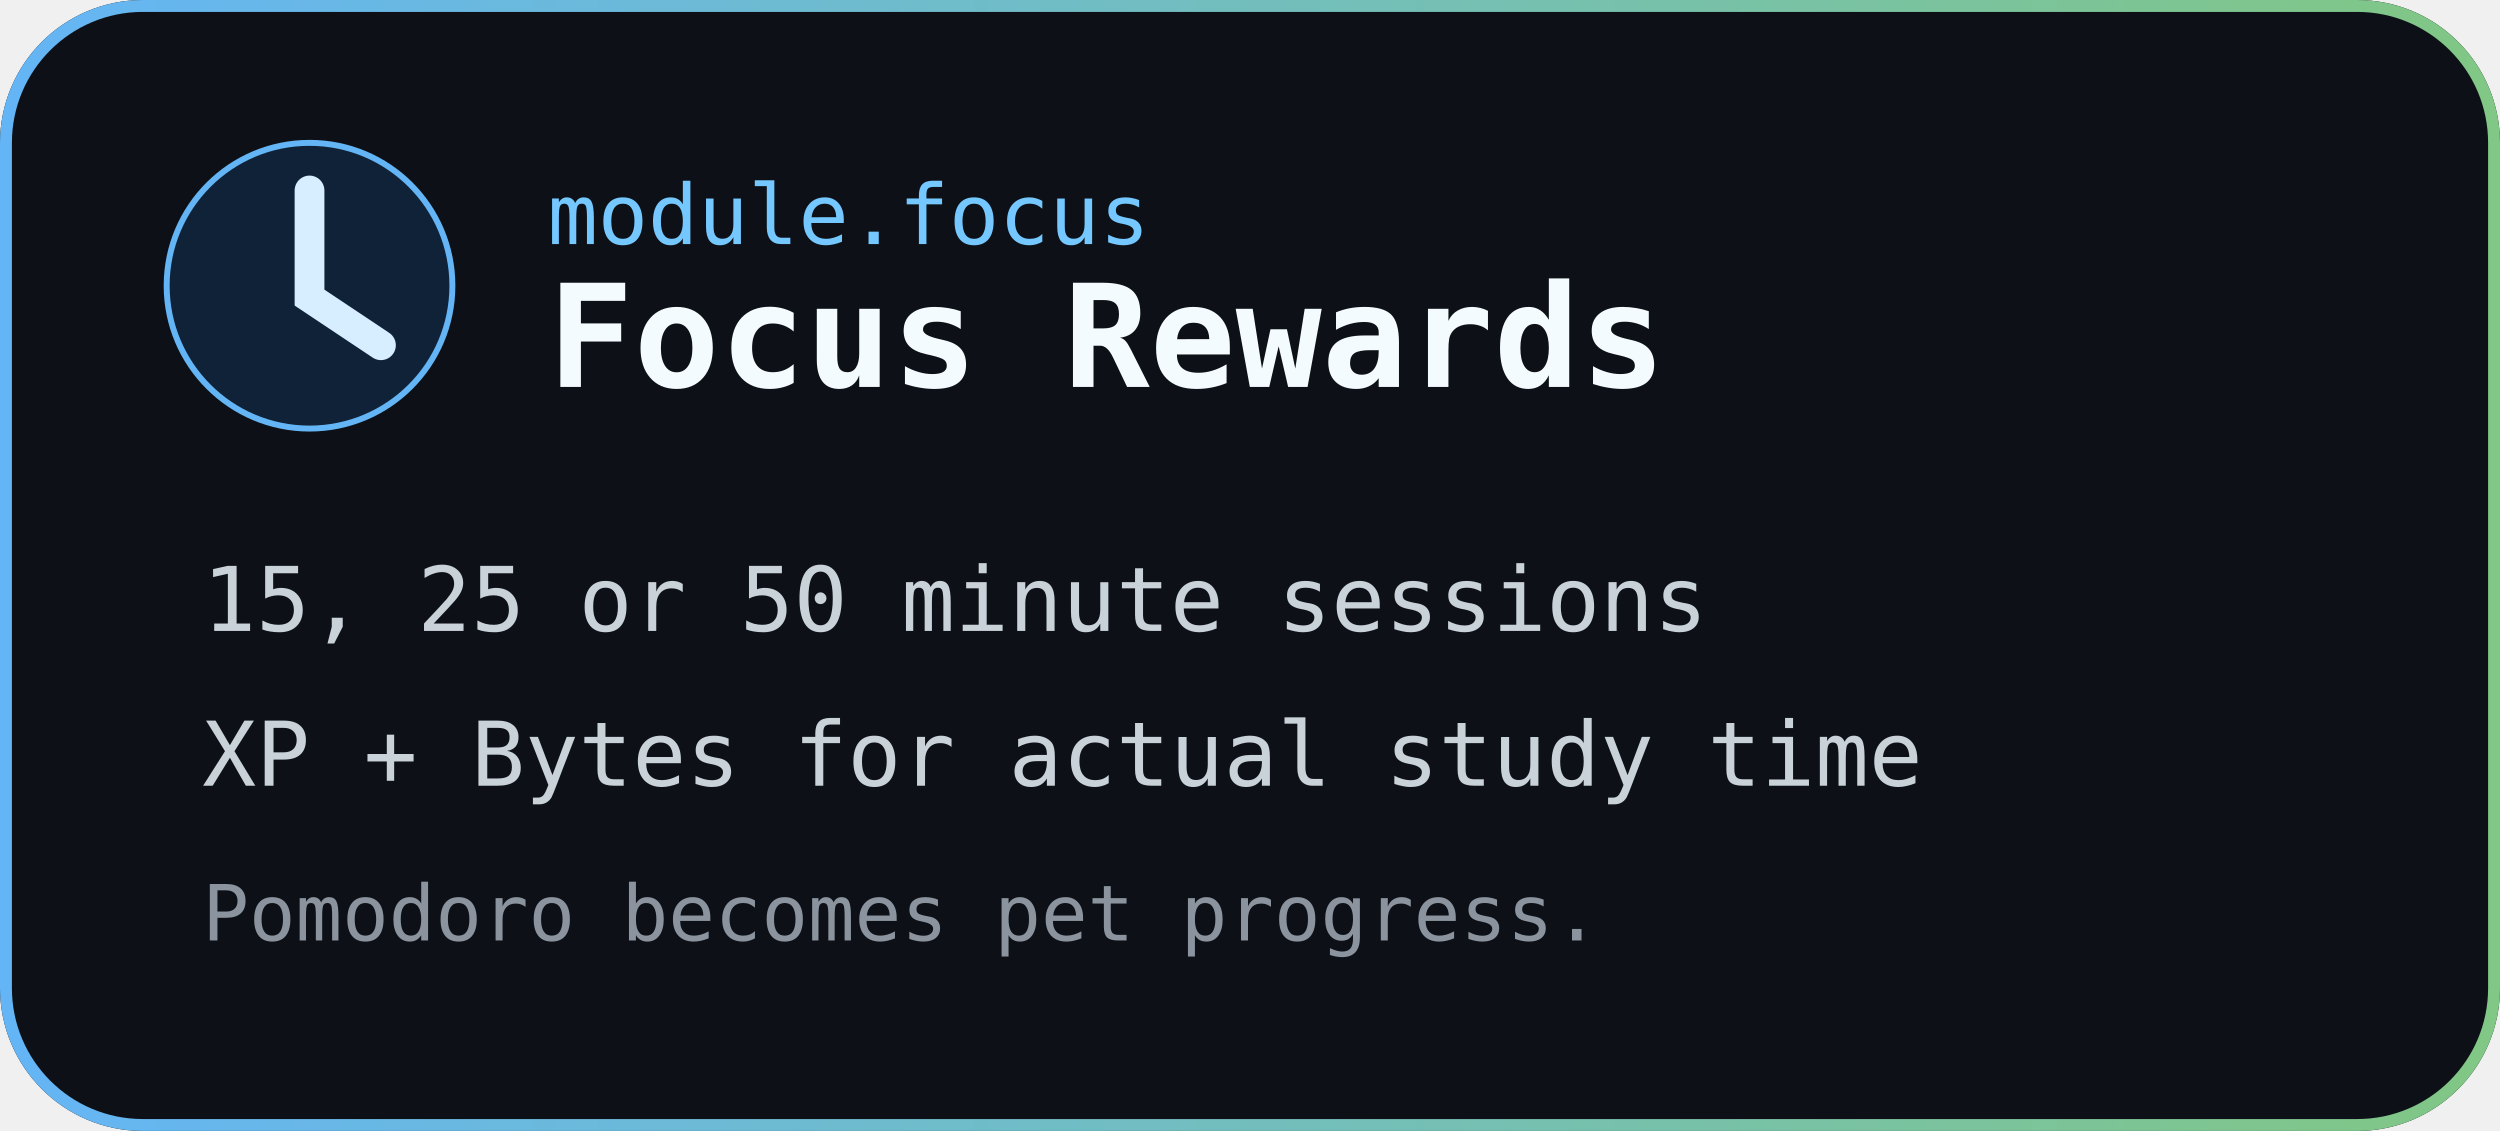
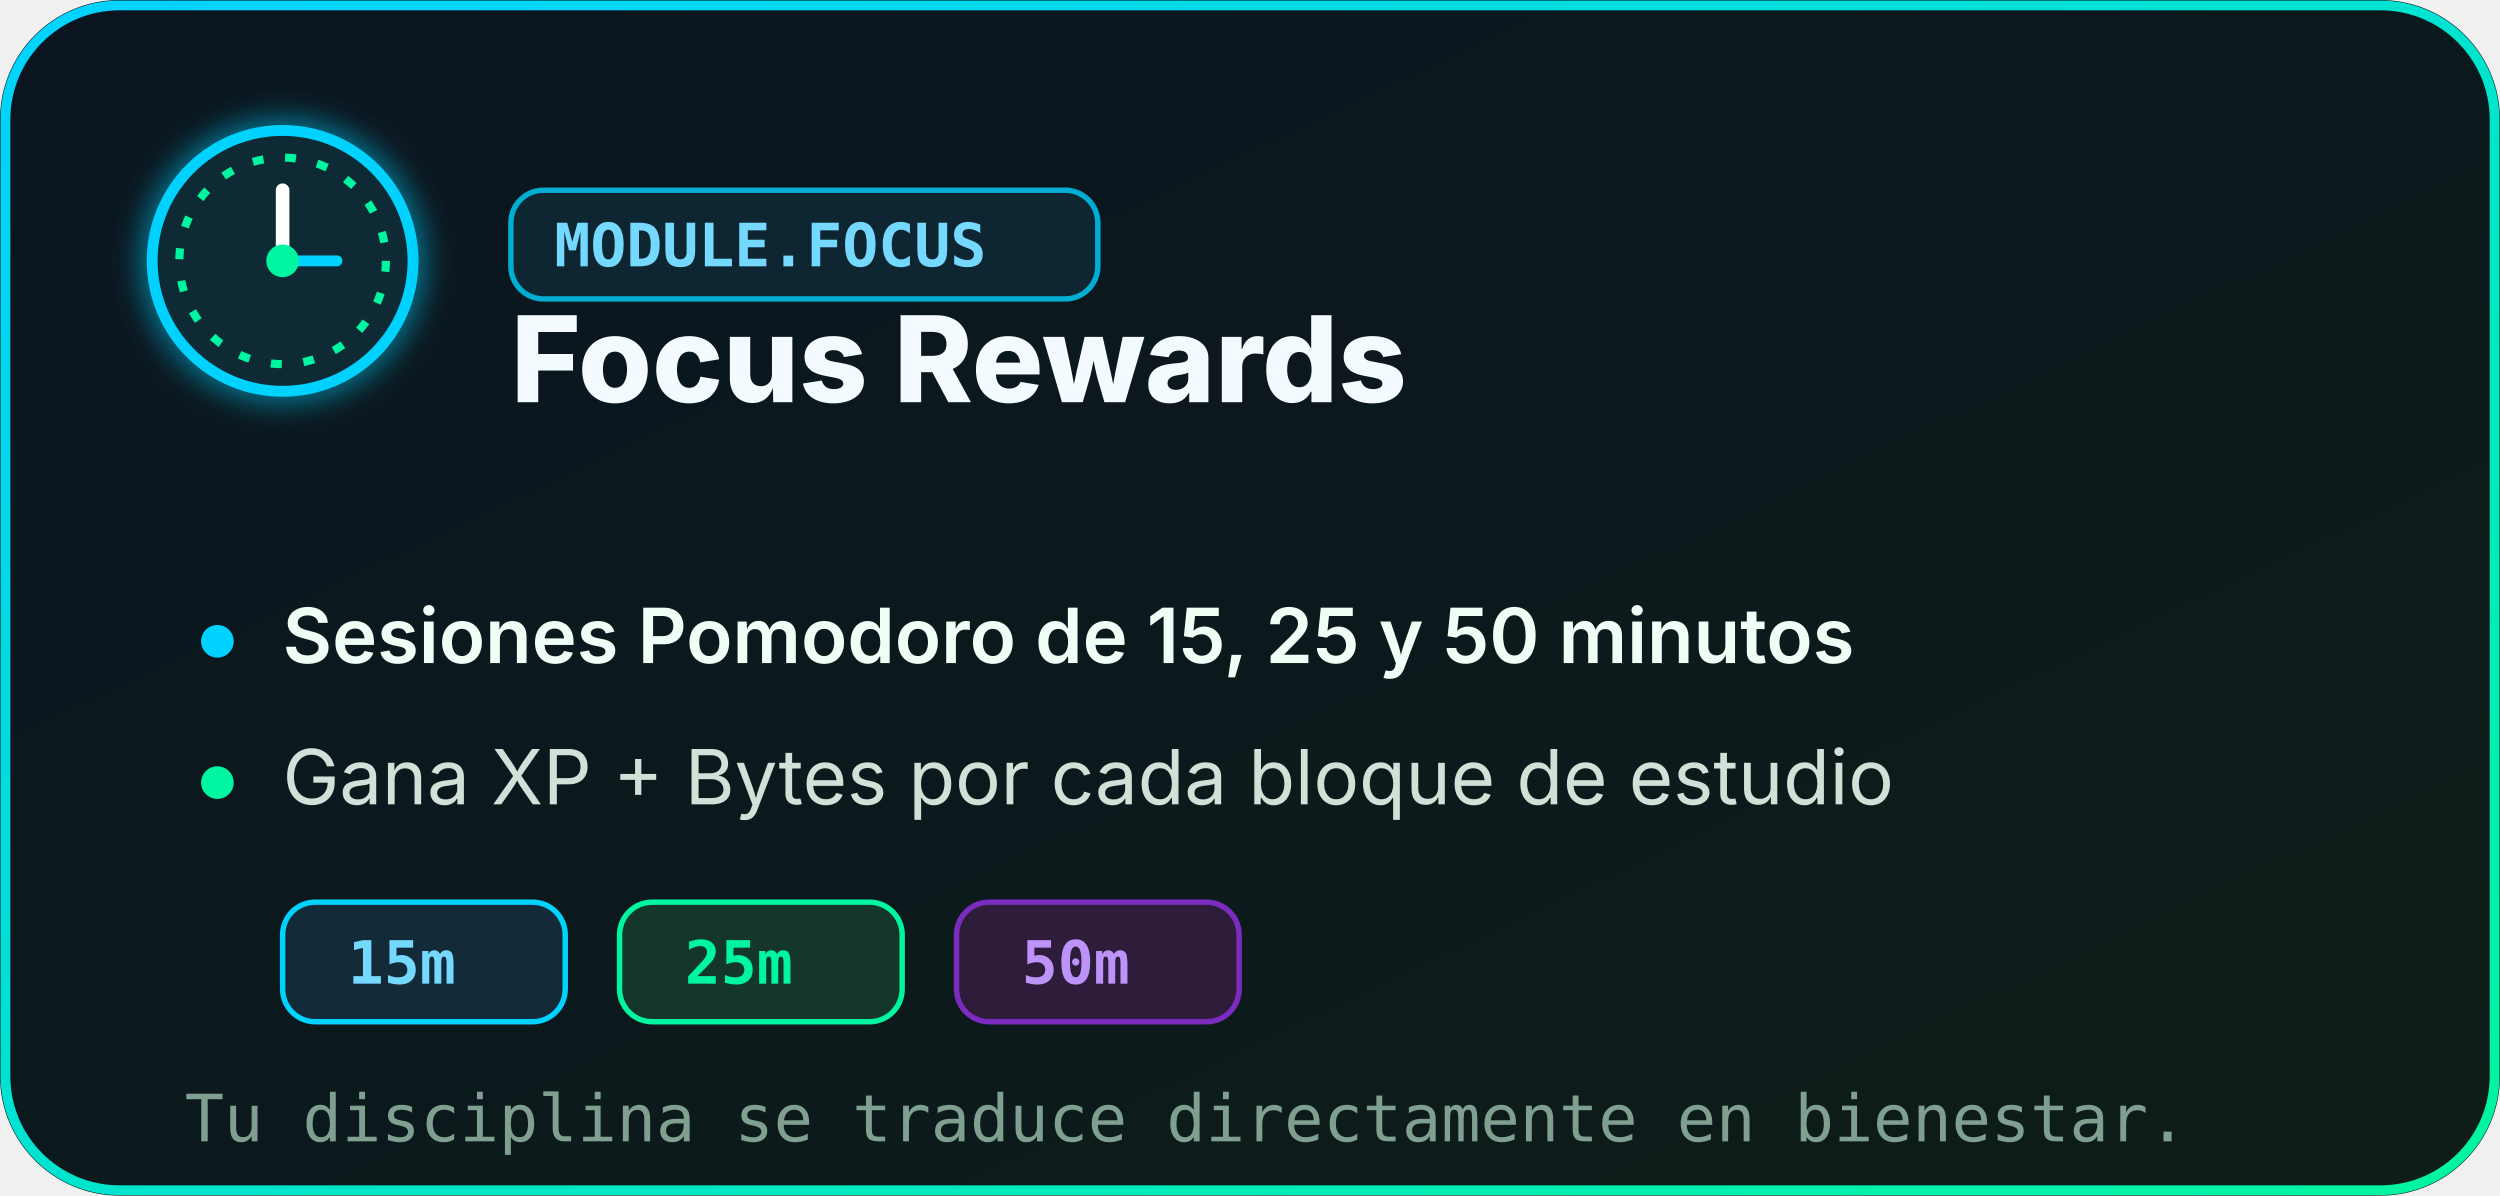
- <svg xmlns="http://www.w3.org/2000/svg" width="420" height="190" viewBox="0 0 420 190" role="img" aria-labelledby="title desc">
+ <svg xmlns="http://www.w3.org/2000/svg" width="460" height="220" viewBox="0 0 460 220" role="img" aria-labelledby="title desc">
  <defs>
-     <linearGradient id="g" x1="0" x2="1">
-       <stop stop-color="#64B5F6" />
-       <stop offset="1" stop-color="#81C784" />
+     <linearGradient id="cardBg" x1="0" y1="0" x2="1" y2="1">
+       <stop offset="0%" stop-color="#0a1520" />
+       <stop offset="100%" stop-color="#0e1d18" />
    </linearGradient>
-     <style>text{font-family:Consolas,Menlo,monospace}</style>
+     <linearGradient id="borderGrad" x1="0" y1="0" x2="1" y2="1">
+       <stop offset="0%" stop-color="#00d2ff" />
+       <stop offset="100%" stop-color="#00f5a0" />
+     </linearGradient>
+     <filter id="cardGlow" x="-20%" y="-20%" width="140%" height="140%">
+       <feGaussianBlur stdDeviation="3" result="blur" />
+       <feMerge>
+         <feMergeNode in="blur" />
+         <feMergeNode in="SourceGraphic" />
+       </feMerge>
+     </filter>
+     <style>
+       @keyframes clockHandRotate {
+         0% { transform: rotate(0deg); }
+         100% { transform: rotate(360deg); }
+       }
+       @keyframes ringGlow {
+         0%, 100% { opacity: 0.6; }
+         50% { opacity: 1; }
+       }
+       .anim-hand { transform-origin: 52px 48px; animation: clockHandRotate 12s linear infinite; }
+       .anim-ring { animation: ringGlow 3s ease-in-out infinite; }
+     </style>
  </defs>
-   <rect width="420" height="190" rx="24" fill="#0D1117" />
-   <rect x="1" y="1" width="418" height="188" rx="23" fill="none" stroke="url(#g)" stroke-width="2" />
-   <circle cx="52" cy="48" r="24" fill="#102238" stroke="#64B5F6" />
-   <path d="M52 32v18l12 8" fill="none" stroke="#D6EEFF" stroke-width="5" stroke-linecap="round" />
-   <text x="92" y="41" fill="#75C8FF" font-size="14">module.focus</text>
-   <text x="92" y="65" fill="#F4FBFF" font-size="24" font-weight="700">Focus Rewards</text>
-   <text x="34" y="106" fill="#C9D1D9" font-size="15">15, 25 or 50 minute sessions</text>
-   <text x="34" y="132" fill="#C9D1D9" font-size="15">XP + Bytes for actual study time</text>
-   <text x="34" y="158" fill="#8B949E" font-size="13">Pomodoro becomes pet progress.</text>
+   <rect width="460" height="220" rx="22" fill="url(#cardBg)" />
+   <rect x="1" y="1" width="458" height="218" rx="21" fill="none" stroke="url(#borderGrad)" stroke-width="1.8" />
+   <g>
+     <circle cx="52" cy="48" r="24" fill="#0f2936" stroke="#00d2ff" stroke-width="2" filter="url(#cardGlow)" />
+     <circle class="anim-ring" cx="52" cy="48" r="19" fill="none" stroke="#00f5a0" stroke-width="1.5" stroke-dasharray="2 4" />
+     <g class="anim-hand">
+       <line x1="52" y1="48" x2="52" y2="35" stroke="#ffffff" stroke-width="2.5" stroke-linecap="round" />
+     </g>
+     <line x1="52" y1="48" x2="62" y2="48" stroke="#00d2ff" stroke-width="2" stroke-linecap="round" />
+     <circle cx="52" cy="48" r="3" fill="#00f5a0" />
+   </g>
+   <g transform="translate(94, 38)">
+     <rect x="0" y="-3" width="108" height="20" rx="6" fill="#0f2936" stroke="#00d2ff" stroke-width="1" opacity="0.8" />
+     <text x="8" y="11" fill="#75d8ff" font-family="JetBrains Mono, monospace" font-size="11" font-weight="700">MODULE.FOCUS</text>
+     <text x="0" y="36" fill="#f4fbff" font-family="Inter, sans-serif" font-size="22" font-weight="800">Focus Rewards</text>
+   </g>
+   <g transform="translate(34, 112)">
+     <circle cx="6" cy="6" r="3" fill="#00d2ff" />
+     <text x="18" y="10" fill="#effff5" font-family="Inter, sans-serif" font-size="14" font-weight="600">Sesiones Pomodoro de 15, 25 y 50 minutos</text>
+     <circle cx="6" cy="32" r="3" fill="#00f5a0" />
+     <text x="18" y="36" fill="#d2e0d8" font-family="Inter, sans-serif" font-size="14">Gana XP + Bytes por cada bloque de estudio</text>
+     <g transform="translate(18, 54)">
+       <rect width="52" height="22" rx="6" fill="#132a38" stroke="#00d2ff" stroke-width="1" />
+       <text x="12" y="15" fill="#75d8ff" font-family="JetBrains Mono, monospace" font-size="11" font-weight="700">15m</text>
+       <rect x="62" width="52" height="22" rx="6" fill="#14362b" stroke="#00f5a0" stroke-width="1" />
+       <text x="74" y="15" fill="#00f5a0" font-family="JetBrains Mono, monospace" font-size="11" font-weight="700">25m</text>
+       <rect x="124" width="52" height="22" rx="6" fill="#2d1c3a" stroke="#7b2cbf" stroke-width="1" />
+       <text x="136" y="15" fill="#bd93f9" font-family="JetBrains Mono, monospace" font-size="11" font-weight="700">50m</text>
+     </g>
+     <text x="0" y="98" fill="#7fa091" font-family="JetBrains Mono, monospace" font-size="12">Tu disciplina se traduce directamente en bienestar.</text>
+   </g>
</svg>
